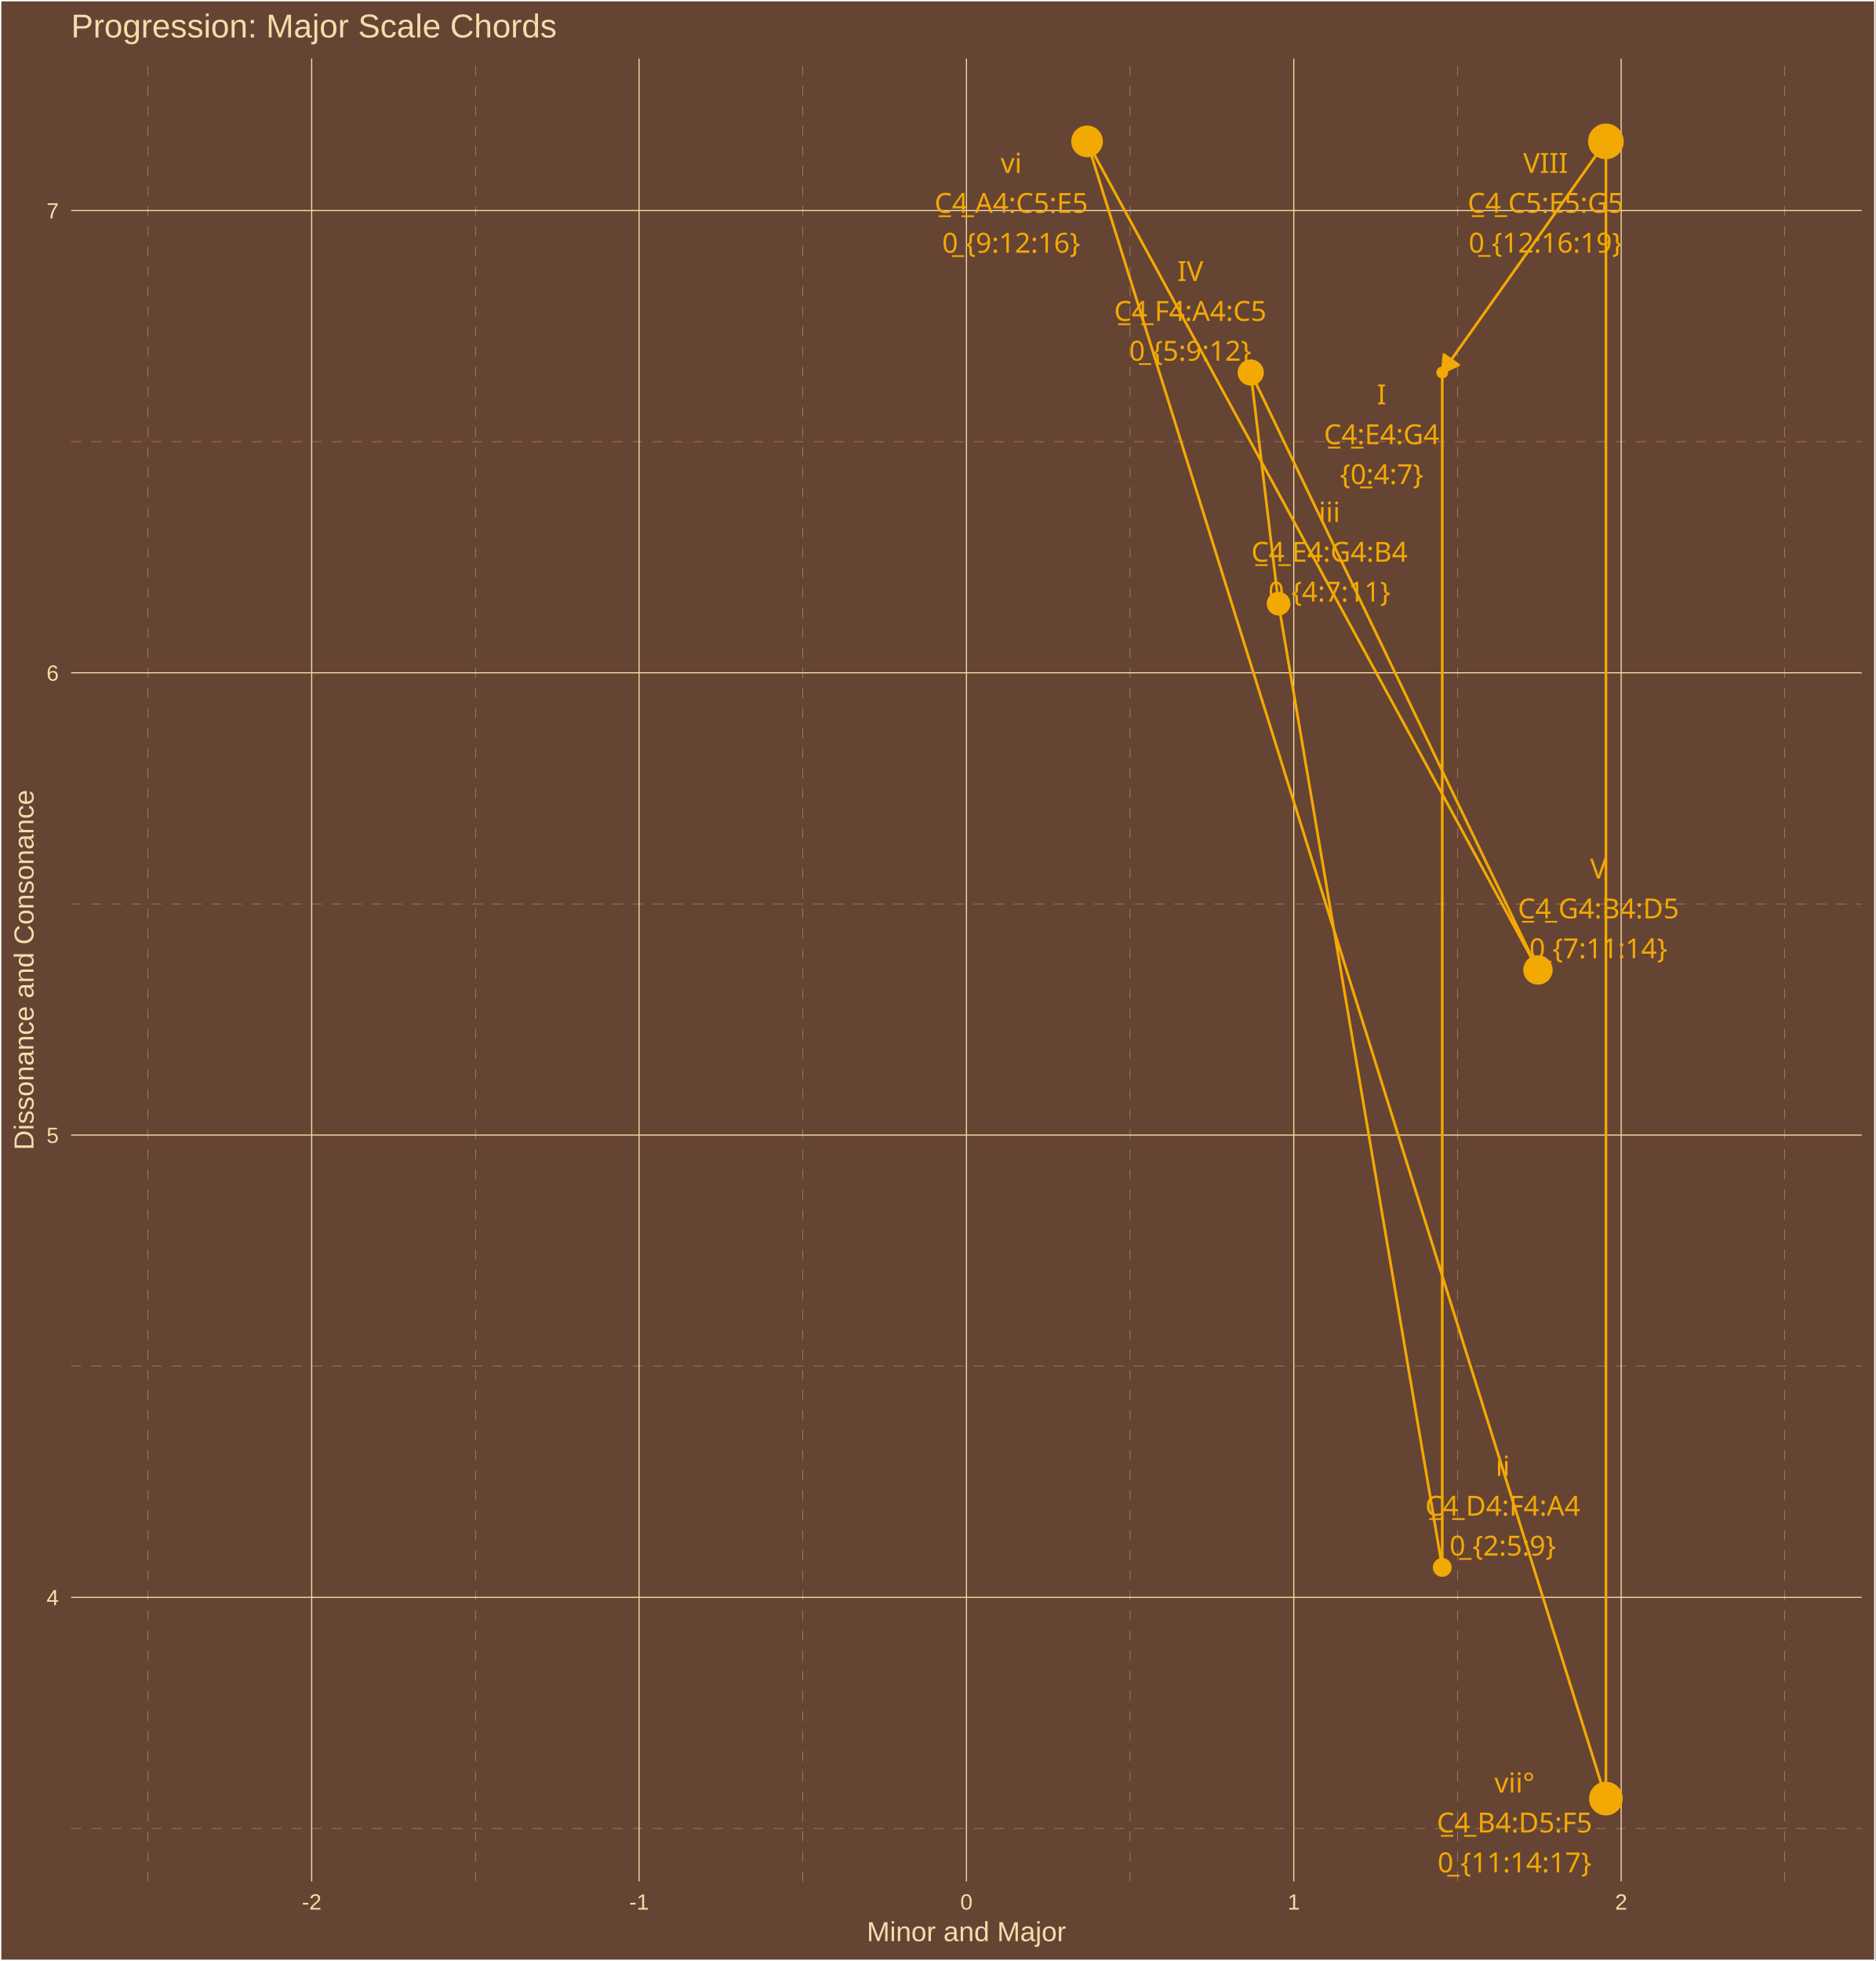
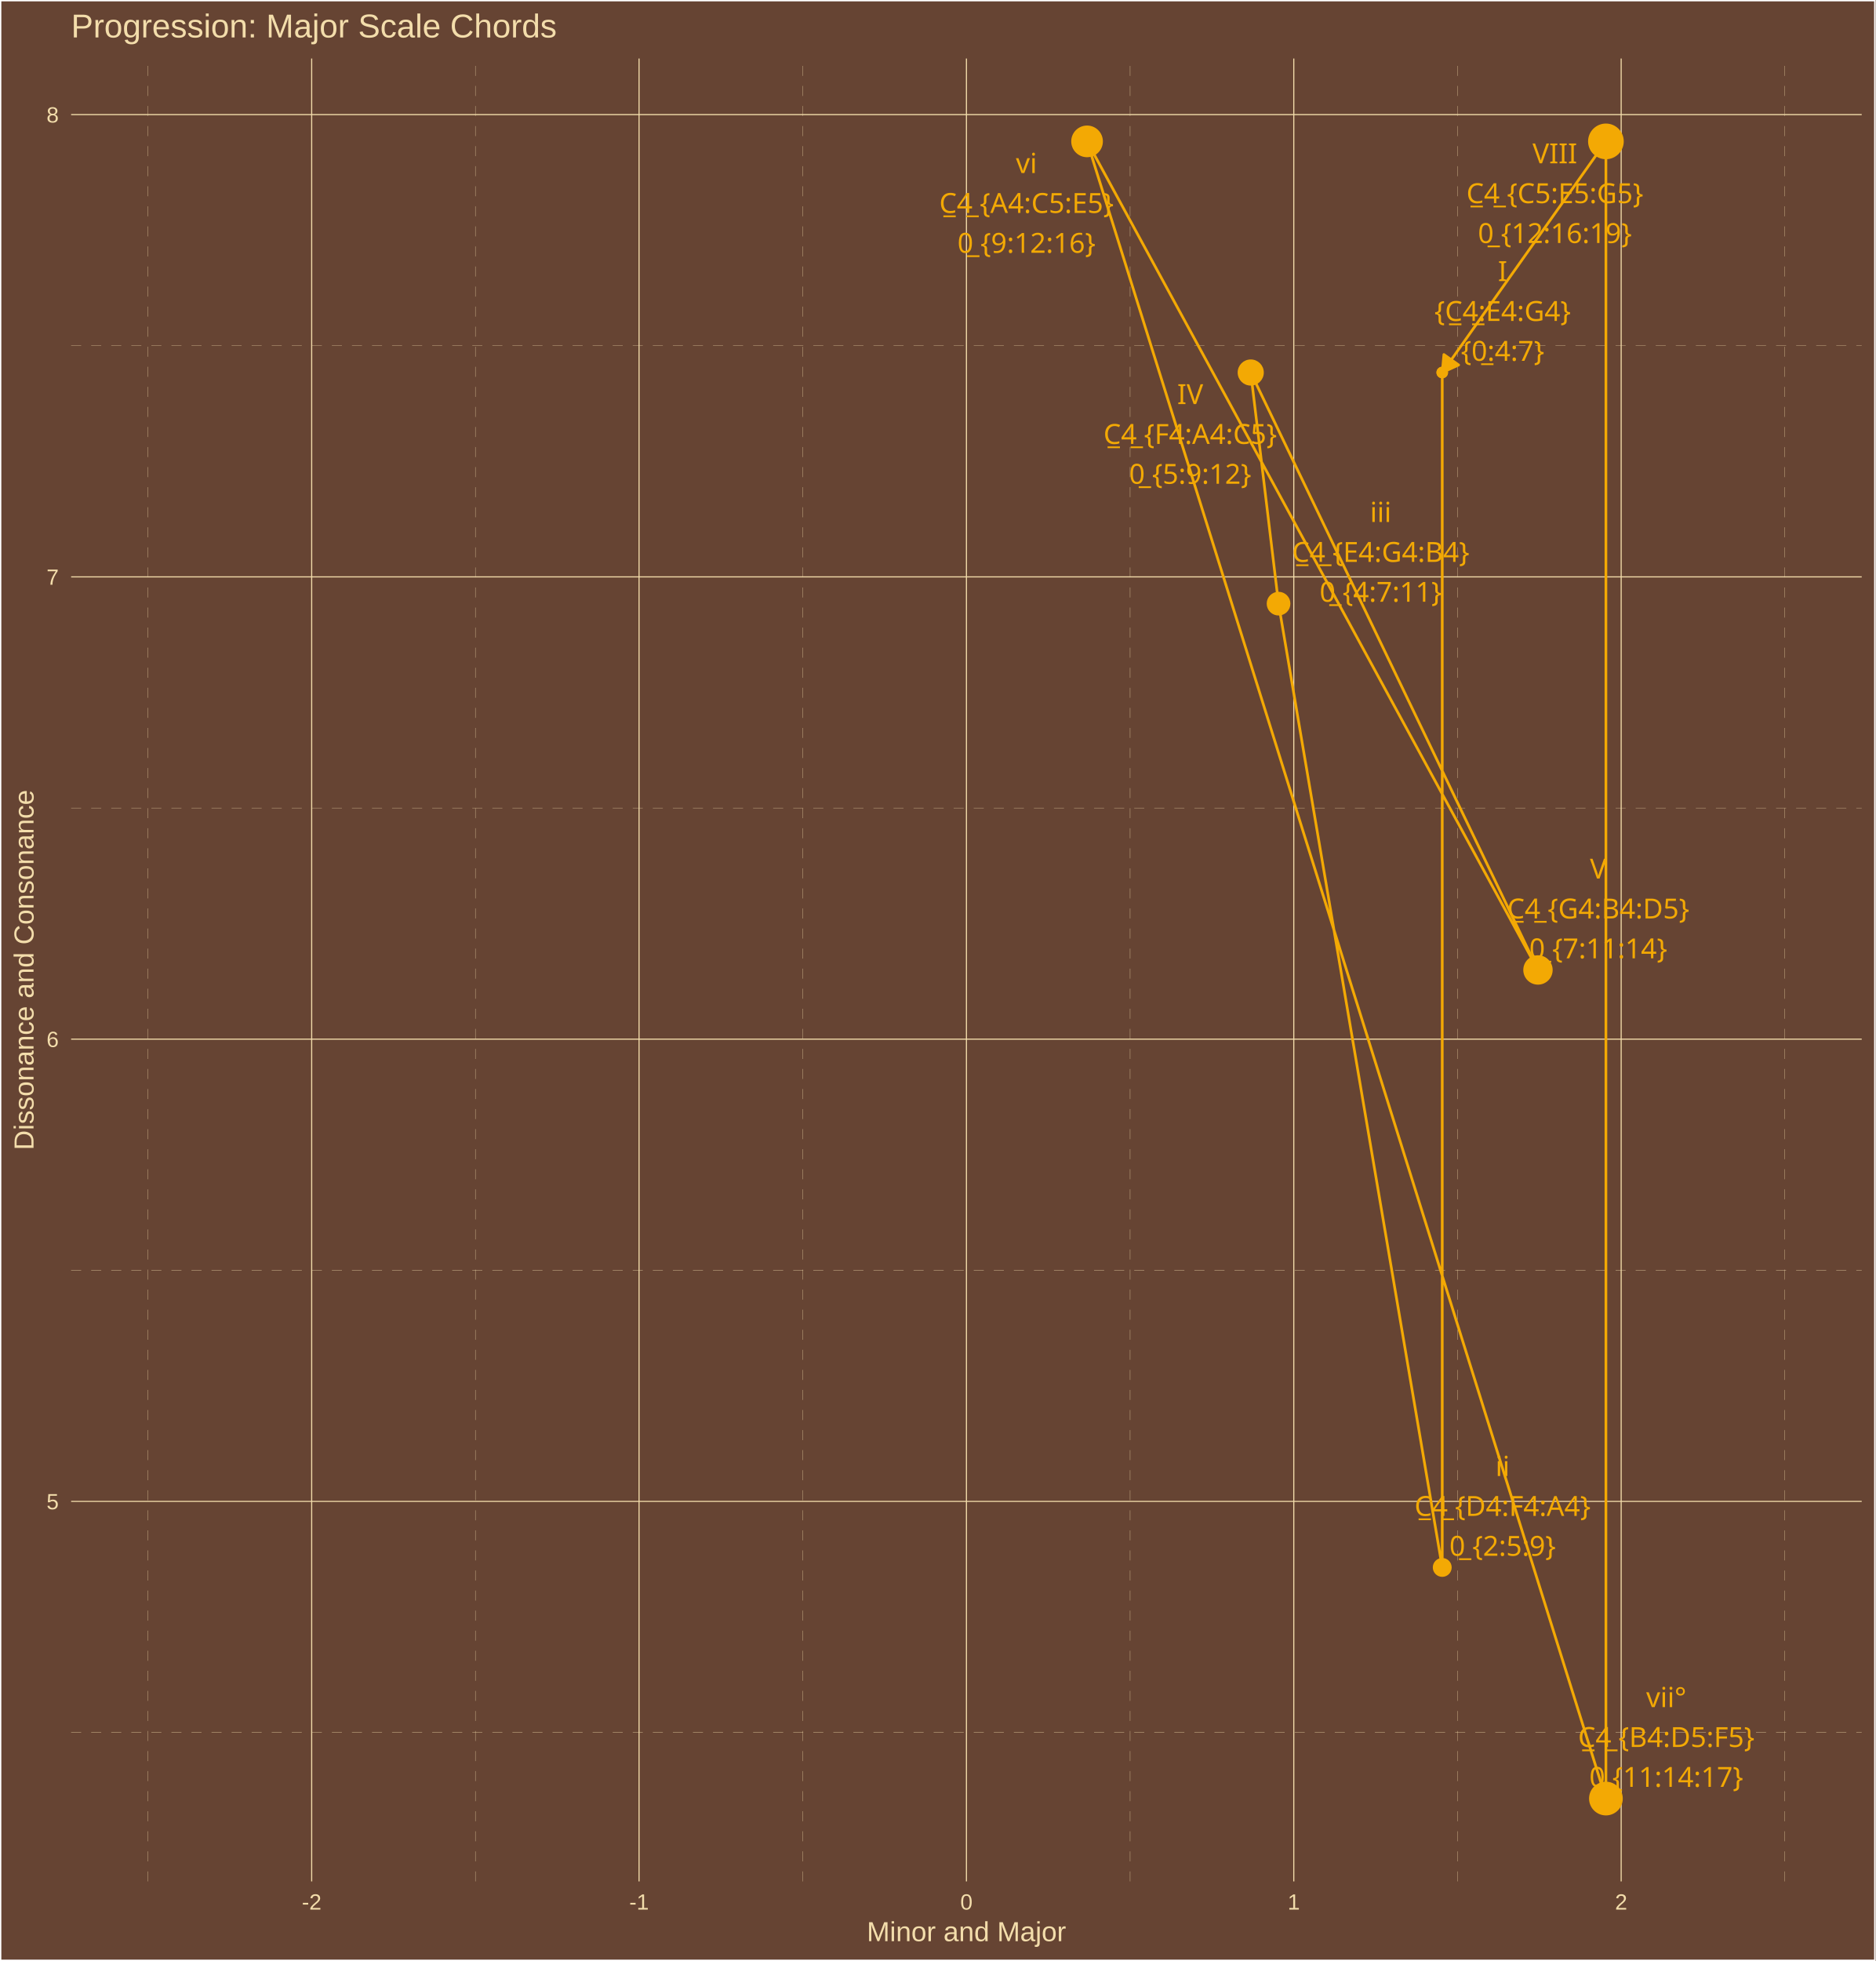
<svg xmlns="http://www.w3.org/2000/svg" class="svglite" width="748.00pt" height="782.00pt" viewBox="0 0 748.00 782.00">
  <defs>
    <style type="text/css">
    .svglite line, .svglite polyline, .svglite polygon, .svglite path, .svglite rect, .svglite circle {
      fill: none;
      stroke: #000000;
      stroke-linecap: round;
      stroke-linejoin: round;
      stroke-miterlimit: 10.00;
    }
    .svglite text {
      white-space: pre;
    }
  </style>
  </defs>
  <rect width="100%" height="100%" style="stroke: none; fill: #664433;" />
  <defs>
    <clipPath id="cpMC4wMHw3NDguMDB8MC4wMHw3ODIuMDA=">
      <rect x="0.00" y="0.00" width="748.00" height="782.00" />
    </clipPath>
  </defs>
  <g clip-path="url(#cpMC4wMHw3NDguMDB8MC4wMHw3ODIuMDA=)">
    <rect x="0.00" y="0" width="748.00" height="782.00" style="stroke-width: 1.07; stroke: #FFFFFF; fill: #664433;" />
  </g>
  <defs>
    <clipPath id="cpMjguMzd8NzQyLjUyfDIzLjM0fDc1MC4yNw==">
      <rect x="28.37" y="23.34" width="714.15" height="726.93" />
    </clipPath>
  </defs>
  <g clip-path="url(#cpMjguMzd8NzQyLjUyfDIzLjM0fDc1MC4yNw==)">
    <rect x="28.37" y="23.34" width="714.15" height="726.93" style="stroke-width: 1.07; stroke: none; fill: #664433;" />
-     <polyline points="28.37,729.14 742.52,729.14 " style="stroke-width: 0.11; stroke: #F3DDAB; stroke-dasharray: 4.00,4.00; stroke-linecap: butt;" />
-     <polyline points="28.37,544.80 742.52,544.80 " style="stroke-width: 0.11; stroke: #F3DDAB; stroke-dasharray: 4.00,4.00; stroke-linecap: butt;" />
-     <polyline points="28.37,360.46 742.52,360.46 " style="stroke-width: 0.11; stroke: #F3DDAB; stroke-dasharray: 4.00,4.00; stroke-linecap: butt;" />
-     <polyline points="28.37,176.12 742.52,176.12 " style="stroke-width: 0.11; stroke: #F3DDAB; stroke-dasharray: 4.00,4.00; stroke-linecap: butt;" />
+     <polyline points="28.37,690.89 742.52,690.89 " style="stroke-width: 0.11; stroke: #F3DDAB; stroke-dasharray: 4.00,4.00; stroke-linecap: butt;" />
+     <polyline points="28.37,506.55 742.52,506.55 " style="stroke-width: 0.11; stroke: #F3DDAB; stroke-dasharray: 4.00,4.00; stroke-linecap: butt;" />
+     <polyline points="28.37,322.21 742.52,322.21 " style="stroke-width: 0.11; stroke: #F3DDAB; stroke-dasharray: 4.00,4.00; stroke-linecap: butt;" />
+     <polyline points="28.37,137.87 742.52,137.87 " style="stroke-width: 0.11; stroke: #F3DDAB; stroke-dasharray: 4.00,4.00; stroke-linecap: butt;" />
    <polyline points="59.03,750.27 59.03,23.34 " style="stroke-width: 0.11; stroke: #F3DDAB; stroke-dasharray: 4.00,4.00; stroke-linecap: butt;" />
    <polyline points="189.60,750.27 189.60,23.34 " style="stroke-width: 0.11; stroke: #F3DDAB; stroke-dasharray: 4.00,4.00; stroke-linecap: butt;" />
    <polyline points="320.16,750.27 320.16,23.34 " style="stroke-width: 0.11; stroke: #F3DDAB; stroke-dasharray: 4.00,4.00; stroke-linecap: butt;" />
    <polyline points="450.73,750.27 450.73,23.34 " style="stroke-width: 0.11; stroke: #F3DDAB; stroke-dasharray: 4.00,4.00; stroke-linecap: butt;" />
    <polyline points="581.29,750.27 581.29,23.34 " style="stroke-width: 0.11; stroke: #F3DDAB; stroke-dasharray: 4.00,4.00; stroke-linecap: butt;" />
    <polyline points="711.86,750.27 711.86,23.34 " style="stroke-width: 0.11; stroke: #F3DDAB; stroke-dasharray: 4.00,4.00; stroke-linecap: butt;" />
-     <polyline points="28.37,636.97 742.52,636.97 " style="stroke-width: 0.43; stroke: #F3DDAB; stroke-linecap: butt;" />
-     <polyline points="28.37,452.63 742.52,452.63 " style="stroke-width: 0.43; stroke: #F3DDAB; stroke-linecap: butt;" />
-     <polyline points="28.37,268.29 742.52,268.29 " style="stroke-width: 0.43; stroke: #F3DDAB; stroke-linecap: butt;" />
-     <polyline points="28.37,83.96 742.52,83.96 " style="stroke-width: 0.43; stroke: #F3DDAB; stroke-linecap: butt;" />
+     <polyline points="28.37,598.72 742.52,598.72 " style="stroke-width: 0.43; stroke: #F3DDAB; stroke-linecap: butt;" />
+     <polyline points="28.37,414.38 742.52,414.38 " style="stroke-width: 0.43; stroke: #F3DDAB; stroke-linecap: butt;" />
+     <polyline points="28.37,230.04 742.52,230.04 " style="stroke-width: 0.43; stroke: #F3DDAB; stroke-linecap: butt;" />
+     <polyline points="28.37,45.70 742.52,45.70 " style="stroke-width: 0.43; stroke: #F3DDAB; stroke-linecap: butt;" />
    <polyline points="124.31,750.27 124.31,23.34 " style="stroke-width: 0.43; stroke: #F3DDAB; stroke-linecap: butt;" />
    <polyline points="254.88,750.27 254.88,23.34 " style="stroke-width: 0.43; stroke: #F3DDAB; stroke-linecap: butt;" />
    <polyline points="385.45,750.27 385.45,23.34 " style="stroke-width: 0.43; stroke: #F3DDAB; stroke-linecap: butt;" />
    <polyline points="516.01,750.27 516.01,23.34 " style="stroke-width: 0.43; stroke: #F3DDAB; stroke-linecap: butt;" />
    <polyline points="646.58,750.27 646.58,23.34 " style="stroke-width: 0.43; stroke: #F3DDAB; stroke-linecap: butt;" />
    <circle cx="575.22" cy="148.55" r="1.95" style="stroke-width: 0.71; stroke: #F3A904; fill: #F3A904;" />
    <circle cx="575.22" cy="625.05" r="1.95" style="stroke-width: 0.71; stroke: #F3A904; fill: #F3A904;" />
    <circle cx="509.93" cy="240.72" r="1.95" style="stroke-width: 0.71; stroke: #F3A904; fill: #F3A904;" />
    <circle cx="498.84" cy="148.55" r="1.95" style="stroke-width: 0.71; stroke: #F3A904; fill: #F3A904;" />
    <circle cx="613.40" cy="386.80" r="1.95" style="stroke-width: 0.71; stroke: #F3A904; fill: #F3A904;" />
    <circle cx="433.56" cy="56.38" r="1.95" style="stroke-width: 0.71; stroke: #F3A904; fill: #F3A904;" />
    <circle cx="640.50" cy="717.22" r="1.95" style="stroke-width: 0.71; stroke: #F3A904; fill: #F3A904;" />
    <circle cx="640.50" cy="56.38" r="1.95" style="stroke-width: 0.71; stroke: #F3A904; fill: #F3A904;" />
    <circle cx="575.22" cy="148.55" r="1.95" style="stroke-width: 0.71; stroke: #F3A904; fill: #F3A904;" />
    <circle cx="575.22" cy="148.55" r="1.42" style="stroke-width: 0.71; stroke: #F3A904; fill: #F3A904;" />
    <circle cx="575.22" cy="625.05" r="3.41" style="stroke-width: 0.71; stroke: #F3A904; fill: #F3A904;" />
    <circle cx="509.93" cy="240.72" r="4.37" style="stroke-width: 0.71; stroke: #F3A904; fill: #F3A904;" />
    <circle cx="498.84" cy="148.55" r="4.86" style="stroke-width: 0.71; stroke: #F3A904; fill: #F3A904;" />
    <circle cx="613.40" cy="386.80" r="5.50" style="stroke-width: 0.71; stroke: #F3A904; fill: #F3A904;" />
    <circle cx="433.56" cy="56.38" r="5.96" style="stroke-width: 0.71; stroke: #F3A904; fill: #F3A904;" />
    <circle cx="640.50" cy="717.22" r="6.37" style="stroke-width: 0.71; stroke: #F3A904; fill: #F3A904;" />
    <circle cx="640.50" cy="56.38" r="6.76" style="stroke-width: 0.71; stroke: #F3A904; fill: #F3A904;" />
    <circle cx="575.22" cy="148.55" r="1.42" style="stroke-width: 0.71; stroke: #F3A904; fill: #F3A904;" />
    <polyline points="575.22,148.55 575.22,625.05 509.93,240.72 498.84,148.55 613.40,386.80 433.56,56.38 640.50,717.22 640.50,56.38 575.22,148.55 " style="stroke-width: 1.07; stroke: #F3A904; stroke-linecap: butt;" />
    <polygon points="575.88,141.38 575.22,148.55 581.76,145.54 " style="stroke-width: 1.07; stroke: #F3A904; stroke-linecap: butt; fill: #F3A904;" />
-     <text x="551.03" y="161.24" text-anchor="middle" style="font-size: 11.04px;fill: #F3A904; font-family: &quot;Arial Unicode MS&quot;;" textLength="3.07px" lengthAdjust="spacingAndGlyphs">I</text>
-     <text x="551.03" y="177.14" text-anchor="middle" style="font-size: 11.04px;fill: #F3A904; font-family: &quot;Arial Unicode MS&quot;;" textLength="48.44px" lengthAdjust="spacingAndGlyphs">C̲4̲:E4:G4</text>
-     <text x="551.03" y="193.04" text-anchor="middle" style="font-size: 11.04px;fill: #F3A904; font-family: &quot;Arial Unicode MS&quot;;" textLength="31.91px" lengthAdjust="spacingAndGlyphs">{0̲:4:7}</text>
-     <text x="599.35" y="588.52" text-anchor="middle" style="font-size: 11.04px;fill: #F3A904; font-family: &quot;Arial Unicode MS&quot;;" textLength="4.90px" lengthAdjust="spacingAndGlyphs">ii</text>
-     <text x="599.35" y="604.42" text-anchor="middle" style="font-size: 11.04px;fill: #F3A904; font-family: &quot;Arial Unicode MS&quot;;" textLength="63.76px" lengthAdjust="spacingAndGlyphs">C̲4̲ D4:F4:A4</text>
-     <text x="599.35" y="620.32" text-anchor="middle" style="font-size: 11.04px;fill: #F3A904; font-family: &quot;Arial Unicode MS&quot;;" textLength="41.11px" lengthAdjust="spacingAndGlyphs">0̲ {2:5:9}</text>
-     <text x="530.23" y="208.11" text-anchor="middle" style="font-size: 11.04px;fill: #F3A904; font-family: &quot;Arial Unicode MS&quot;;" textLength="7.34px" lengthAdjust="spacingAndGlyphs">iii</text>
-     <text x="530.23" y="224.01" text-anchor="middle" style="font-size: 11.04px;fill: #F3A904; font-family: &quot;Arial Unicode MS&quot;;" textLength="65.00px" lengthAdjust="spacingAndGlyphs">C̲4̲ E4:G4:B4</text>
-     <text x="530.23" y="239.90" text-anchor="middle" style="font-size: 11.04px;fill: #F3A904; font-family: &quot;Arial Unicode MS&quot;;" textLength="47.25px" lengthAdjust="spacingAndGlyphs">0̲ {4:7:11}</text>
-     <text x="474.73" y="112.05" text-anchor="middle" style="font-size: 11.04px;fill: #F3A904; font-family: &quot;Arial Unicode MS&quot;;" textLength="10.43px" lengthAdjust="spacingAndGlyphs">IV</text>
-     <text x="474.73" y="127.95" text-anchor="middle" style="font-size: 11.04px;fill: #F3A904; font-family: &quot;Arial Unicode MS&quot;;" textLength="63.76px" lengthAdjust="spacingAndGlyphs">C̲4̲ F4:A4:C5</text>
-     <text x="474.73" y="143.84" text-anchor="middle" style="font-size: 11.04px;fill: #F3A904; font-family: &quot;Arial Unicode MS&quot;;" textLength="47.25px" lengthAdjust="spacingAndGlyphs">0̲ {5:9:12}</text>
-     <text x="637.51" y="350.33" text-anchor="middle" style="font-size: 11.04px;fill: #F3A904; font-family: &quot;Arial Unicode MS&quot;;" textLength="7.36px" lengthAdjust="spacingAndGlyphs">V</text>
-     <text x="637.51" y="366.22" text-anchor="middle" style="font-size: 11.04px;fill: #F3A904; font-family: &quot;Arial Unicode MS&quot;;" textLength="65.61px" lengthAdjust="spacingAndGlyphs">C̲4̲ G4:B4:D5</text>
-     <text x="637.51" y="382.12" text-anchor="middle" style="font-size: 11.04px;fill: #F3A904; font-family: &quot;Arial Unicode MS&quot;;" textLength="53.38px" lengthAdjust="spacingAndGlyphs">0̲ {7:11:14}</text>
-     <text x="403.31" y="68.99" text-anchor="middle" style="font-size: 11.04px;fill: #F3A904; font-family: &quot;Arial Unicode MS&quot;;" textLength="7.96px" lengthAdjust="spacingAndGlyphs">vi</text>
-     <text x="403.31" y="84.88" text-anchor="middle" style="font-size: 11.04px;fill: #F3A904; font-family: &quot;Arial Unicode MS&quot;;" textLength="64.38px" lengthAdjust="spacingAndGlyphs">C̲4̲ A4:C5:E5</text>
-     <text x="403.31" y="100.78" text-anchor="middle" style="font-size: 11.04px;fill: #F3A904; font-family: &quot;Arial Unicode MS&quot;;" textLength="53.38px" lengthAdjust="spacingAndGlyphs">0̲ {9:12:16}</text>
-     <text x="604.05" y="714.84" text-anchor="middle" style="font-size: 11.04px;fill: #F3A904; font-family: &quot;Arial Unicode MS&quot;;" textLength="14.82px" lengthAdjust="spacingAndGlyphs">vii°</text>
-     <text x="604.05" y="730.74" text-anchor="middle" style="font-size: 11.04px;fill: #F3A904; font-family: &quot;Arial Unicode MS&quot;;" textLength="63.76px" lengthAdjust="spacingAndGlyphs">C̲4̲ B4:D5:F5</text>
-     <text x="604.05" y="746.63" text-anchor="middle" style="font-size: 11.04px;fill: #F3A904; font-family: &quot;Arial Unicode MS&quot;;" textLength="59.52px" lengthAdjust="spacingAndGlyphs">0̲ {11:14:17}</text>
-     <text x="616.44" y="68.94" text-anchor="middle" style="font-size: 11.04px;fill: #F3A904; font-family: &quot;Arial Unicode MS&quot;;" textLength="16.56px" lengthAdjust="spacingAndGlyphs">VIII</text>
-     <text x="616.44" y="84.84" text-anchor="middle" style="font-size: 11.04px;fill: #F3A904; font-family: &quot;Arial Unicode MS&quot;;" textLength="65.61px" lengthAdjust="spacingAndGlyphs">C̲4̲ C5:E5:G5</text>
-     <text x="616.44" y="100.73" text-anchor="middle" style="font-size: 11.04px;fill: #F3A904; font-family: &quot;Arial Unicode MS&quot;;" textLength="59.52px" lengthAdjust="spacingAndGlyphs">0̲ {12:16:19}</text>
+     <text x="599.30" y="112.08" text-anchor="middle" style="font-size: 11.04px;fill: #F3A904; font-family: &quot;Arial Unicode MS&quot;;" textLength="3.07px" lengthAdjust="spacingAndGlyphs">I</text>
+     <text x="599.30" y="127.98" text-anchor="middle" style="font-size: 11.04px;fill: #F3A904; font-family: &quot;Arial Unicode MS&quot;;" textLength="55.81px" lengthAdjust="spacingAndGlyphs">{C̲4̲:E4:G4}</text>
+     <text x="599.30" y="143.88" text-anchor="middle" style="font-size: 11.04px;fill: #F3A904; font-family: &quot;Arial Unicode MS&quot;;" textLength="31.91px" lengthAdjust="spacingAndGlyphs">{0̲:4:7}</text>
+     <text x="599.28" y="588.61" text-anchor="middle" style="font-size: 11.04px;fill: #F3A904; font-family: &quot;Arial Unicode MS&quot;;" textLength="4.90px" lengthAdjust="spacingAndGlyphs">ii</text>
+     <text x="599.28" y="604.51" text-anchor="middle" style="font-size: 11.04px;fill: #F3A904; font-family: &quot;Arial Unicode MS&quot;;" textLength="71.14px" lengthAdjust="spacingAndGlyphs">C̲4̲ {D4:F4:A4}</text>
+     <text x="599.28" y="620.41" text-anchor="middle" style="font-size: 11.04px;fill: #F3A904; font-family: &quot;Arial Unicode MS&quot;;" textLength="41.11px" lengthAdjust="spacingAndGlyphs">0̲ {2:5:9}</text>
+     <text x="550.68" y="208.16" text-anchor="middle" style="font-size: 11.04px;fill: #F3A904; font-family: &quot;Arial Unicode MS&quot;;" textLength="7.34px" lengthAdjust="spacingAndGlyphs">iii</text>
+     <text x="550.68" y="224.06" text-anchor="middle" style="font-size: 11.04px;fill: #F3A904; font-family: &quot;Arial Unicode MS&quot;;" textLength="72.37px" lengthAdjust="spacingAndGlyphs">C̲4̲ {E4:G4:B4}</text>
+     <text x="550.68" y="239.96" text-anchor="middle" style="font-size: 11.04px;fill: #F3A904; font-family: &quot;Arial Unicode MS&quot;;" textLength="47.25px" lengthAdjust="spacingAndGlyphs">0̲ {4:7:11}</text>
+     <text x="474.69" y="161.13" text-anchor="middle" style="font-size: 11.04px;fill: #F3A904; font-family: &quot;Arial Unicode MS&quot;;" textLength="10.43px" lengthAdjust="spacingAndGlyphs">IV</text>
+     <text x="474.69" y="177.02" text-anchor="middle" style="font-size: 11.04px;fill: #F3A904; font-family: &quot;Arial Unicode MS&quot;;" textLength="71.14px" lengthAdjust="spacingAndGlyphs">C̲4̲ {F4:A4:C5}</text>
+     <text x="474.69" y="192.92" text-anchor="middle" style="font-size: 11.04px;fill: #F3A904; font-family: &quot;Arial Unicode MS&quot;;" textLength="47.25px" lengthAdjust="spacingAndGlyphs">0̲ {5:9:12}</text>
+     <text x="637.44" y="350.35" text-anchor="middle" style="font-size: 11.04px;fill: #F3A904; font-family: &quot;Arial Unicode MS&quot;;" textLength="7.36px" lengthAdjust="spacingAndGlyphs">V</text>
+     <text x="637.44" y="366.25" text-anchor="middle" style="font-size: 11.04px;fill: #F3A904; font-family: &quot;Arial Unicode MS&quot;;" textLength="72.98px" lengthAdjust="spacingAndGlyphs">C̲4̲ {G4:B4:D5}</text>
+     <text x="637.44" y="382.15" text-anchor="middle" style="font-size: 11.04px;fill: #F3A904; font-family: &quot;Arial Unicode MS&quot;;" textLength="53.38px" lengthAdjust="spacingAndGlyphs">0̲ {7:11:14}</text>
+     <text x="409.40" y="69.01" text-anchor="middle" style="font-size: 11.04px;fill: #F3A904; font-family: &quot;Arial Unicode MS&quot;;" textLength="7.96px" lengthAdjust="spacingAndGlyphs">vi</text>
+     <text x="409.40" y="84.91" text-anchor="middle" style="font-size: 11.04px;fill: #F3A904; font-family: &quot;Arial Unicode MS&quot;;" textLength="71.76px" lengthAdjust="spacingAndGlyphs">C̲4̲ {A4:C5:E5}</text>
+     <text x="409.40" y="100.81" text-anchor="middle" style="font-size: 11.04px;fill: #F3A904; font-family: &quot;Arial Unicode MS&quot;;" textLength="53.38px" lengthAdjust="spacingAndGlyphs">0̲ {9:12:16}</text>
+     <text x="664.57" y="680.76" text-anchor="middle" style="font-size: 11.04px;fill: #F3A904; font-family: &quot;Arial Unicode MS&quot;;" textLength="14.82px" lengthAdjust="spacingAndGlyphs">vii°</text>
+     <text x="664.57" y="696.65" text-anchor="middle" style="font-size: 11.04px;fill: #F3A904; font-family: &quot;Arial Unicode MS&quot;;" textLength="71.14px" lengthAdjust="spacingAndGlyphs">C̲4̲ {B4:D5:F5}</text>
+     <text x="664.57" y="712.55" text-anchor="middle" style="font-size: 11.04px;fill: #F3A904; font-family: &quot;Arial Unicode MS&quot;;" textLength="59.52px" lengthAdjust="spacingAndGlyphs">0̲ {11:14:17}</text>
+     <text x="620.14" y="65.12" text-anchor="middle" style="font-size: 11.04px;fill: #F3A904; font-family: &quot;Arial Unicode MS&quot;;" textLength="16.56px" lengthAdjust="spacingAndGlyphs">VIII</text>
+     <text x="620.14" y="81.01" text-anchor="middle" style="font-size: 11.04px;fill: #F3A904; font-family: &quot;Arial Unicode MS&quot;;" textLength="72.98px" lengthAdjust="spacingAndGlyphs">C̲4̲ {C5:E5:G5}</text>
+     <text x="620.14" y="96.91" text-anchor="middle" style="font-size: 11.04px;fill: #F3A904; font-family: &quot;Arial Unicode MS&quot;;" textLength="59.52px" lengthAdjust="spacingAndGlyphs">0̲ {12:16:19}</text>
  </g>
  <g clip-path="url(#cpMC4wMHw3NDguMDB8MC4wMHw3ODIuMDA=)">
-     <text x="23.44" y="640.12" text-anchor="end" style="font-size: 8.80px;fill: #F3DDAB; font-family: &quot;Arial&quot;;" textLength="4.90px" lengthAdjust="spacingAndGlyphs">4</text>
-     <text x="23.44" y="455.79" text-anchor="end" style="font-size: 8.80px;fill: #F3DDAB; font-family: &quot;Arial&quot;;" textLength="4.90px" lengthAdjust="spacingAndGlyphs">5</text>
-     <text x="23.44" y="271.45" text-anchor="end" style="font-size: 8.80px;fill: #F3DDAB; font-family: &quot;Arial&quot;;" textLength="4.90px" lengthAdjust="spacingAndGlyphs">6</text>
-     <text x="23.44" y="87.11" text-anchor="end" style="font-size: 8.80px;fill: #F3DDAB; font-family: &quot;Arial&quot;;" textLength="4.90px" lengthAdjust="spacingAndGlyphs">7</text>
+     <text x="23.44" y="601.87" text-anchor="end" style="font-size: 8.80px;fill: #F3DDAB; font-family: &quot;Arial&quot;;" textLength="4.90px" lengthAdjust="spacingAndGlyphs">5</text>
+     <text x="23.44" y="417.53" text-anchor="end" style="font-size: 8.80px;fill: #F3DDAB; font-family: &quot;Arial&quot;;" textLength="4.90px" lengthAdjust="spacingAndGlyphs">6</text>
+     <text x="23.44" y="233.19" text-anchor="end" style="font-size: 8.80px;fill: #F3DDAB; font-family: &quot;Arial&quot;;" textLength="4.90px" lengthAdjust="spacingAndGlyphs">7</text>
+     <text x="23.44" y="48.86" text-anchor="end" style="font-size: 8.80px;fill: #F3DDAB; font-family: &quot;Arial&quot;;" textLength="4.90px" lengthAdjust="spacingAndGlyphs">8</text>
    <text x="124.31" y="761.50" text-anchor="middle" style="font-size: 8.80px;fill: #F3DDAB; font-family: &quot;Arial&quot;;" textLength="7.83px" lengthAdjust="spacingAndGlyphs">-2</text>
    <text x="254.88" y="761.50" text-anchor="middle" style="font-size: 8.80px;fill: #F3DDAB; font-family: &quot;Arial&quot;;" textLength="7.83px" lengthAdjust="spacingAndGlyphs">-1</text>
    <text x="385.45" y="761.50" text-anchor="middle" style="font-size: 8.80px;fill: #F3DDAB; font-family: &quot;Arial&quot;;" textLength="4.90px" lengthAdjust="spacingAndGlyphs">0</text>
    <text x="516.01" y="761.50" text-anchor="middle" style="font-size: 8.80px;fill: #F3DDAB; font-family: &quot;Arial&quot;;" textLength="4.90px" lengthAdjust="spacingAndGlyphs">1</text>
    <text x="646.58" y="761.50" text-anchor="middle" style="font-size: 8.80px;fill: #F3DDAB; font-family: &quot;Arial&quot;;" textLength="4.90px" lengthAdjust="spacingAndGlyphs">2</text>
    <text x="385.45" y="774.09" text-anchor="middle" style="font-size: 11.00px;fill: #F3DDAB; font-family: &quot;Arial&quot;;" textLength="79.49px" lengthAdjust="spacingAndGlyphs">Minor and Major</text>
    <text transform="translate(13.37,386.80) rotate(-90)" text-anchor="middle" style="font-size: 11.00px;fill: #F3DDAB; font-family: &quot;Arial&quot;;" textLength="143.73px" lengthAdjust="spacingAndGlyphs">Dissonance and Consonance</text>
    <text x="28.37" y="14.94" style="font-size: 13.20px;fill: #F3DDAB; font-family: &quot;Arial&quot;;" textLength="193.55px" lengthAdjust="spacingAndGlyphs">Progression: Major Scale Chords</text>
  </g>
</svg>
